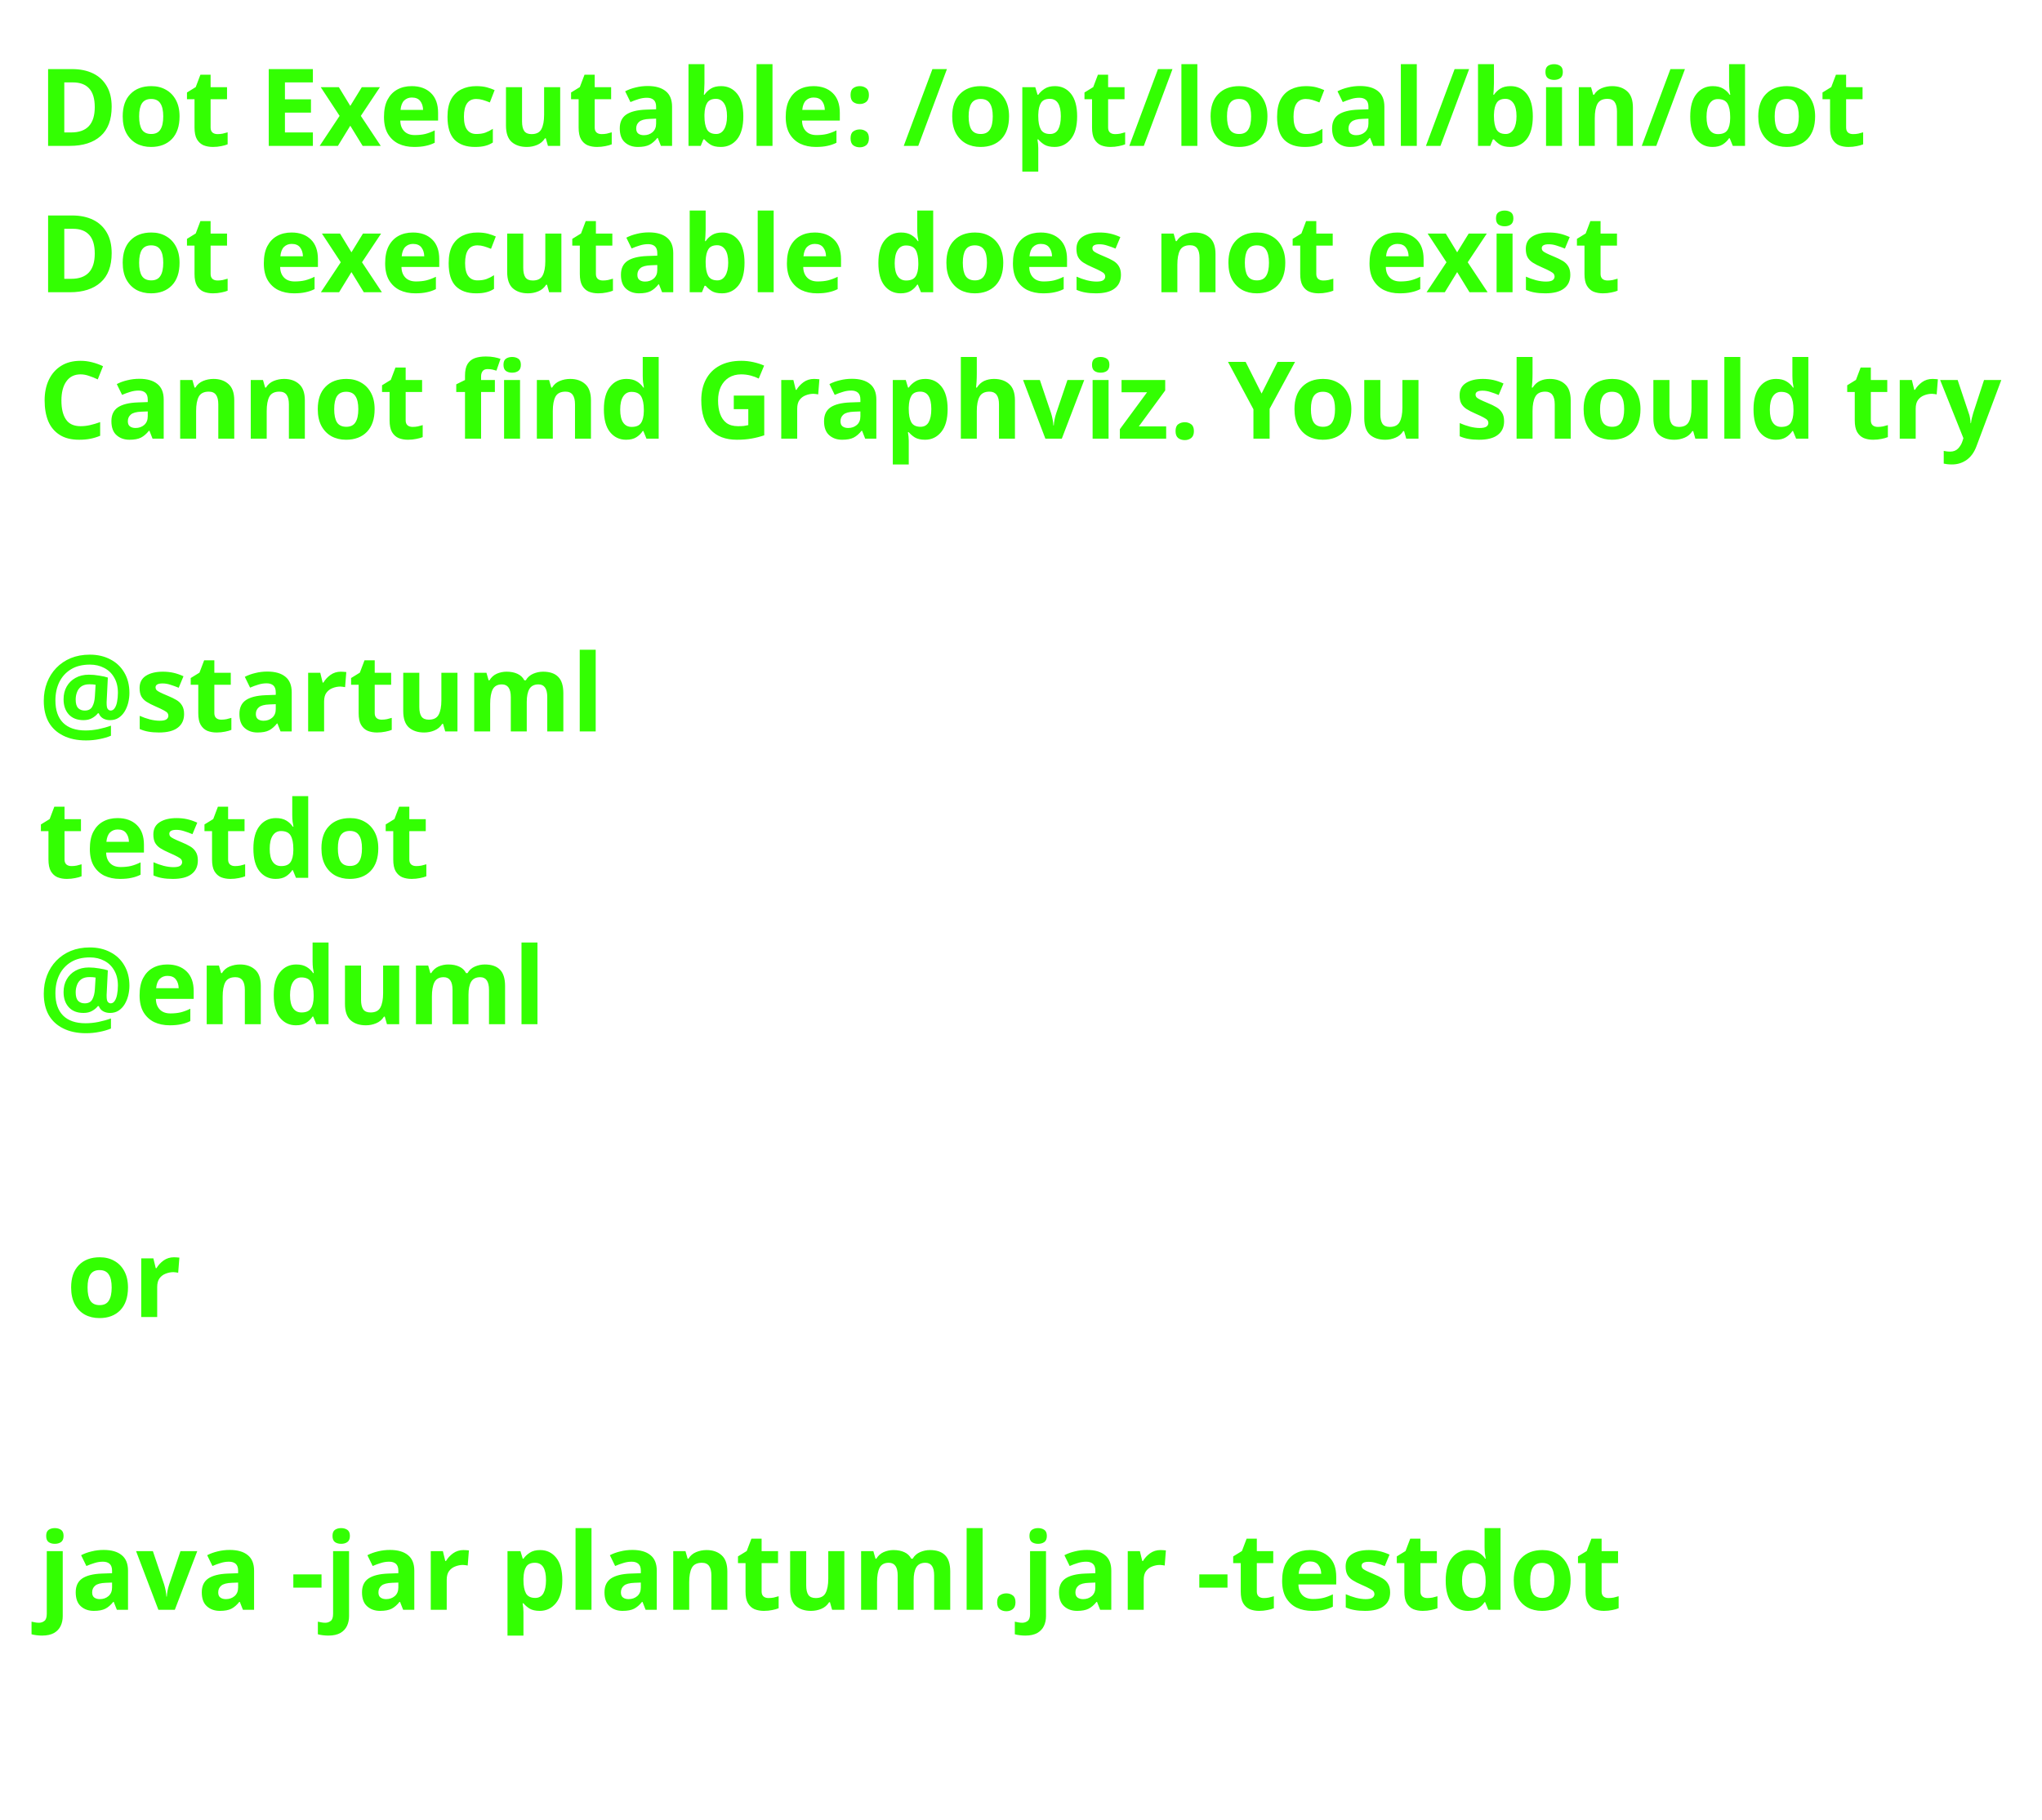
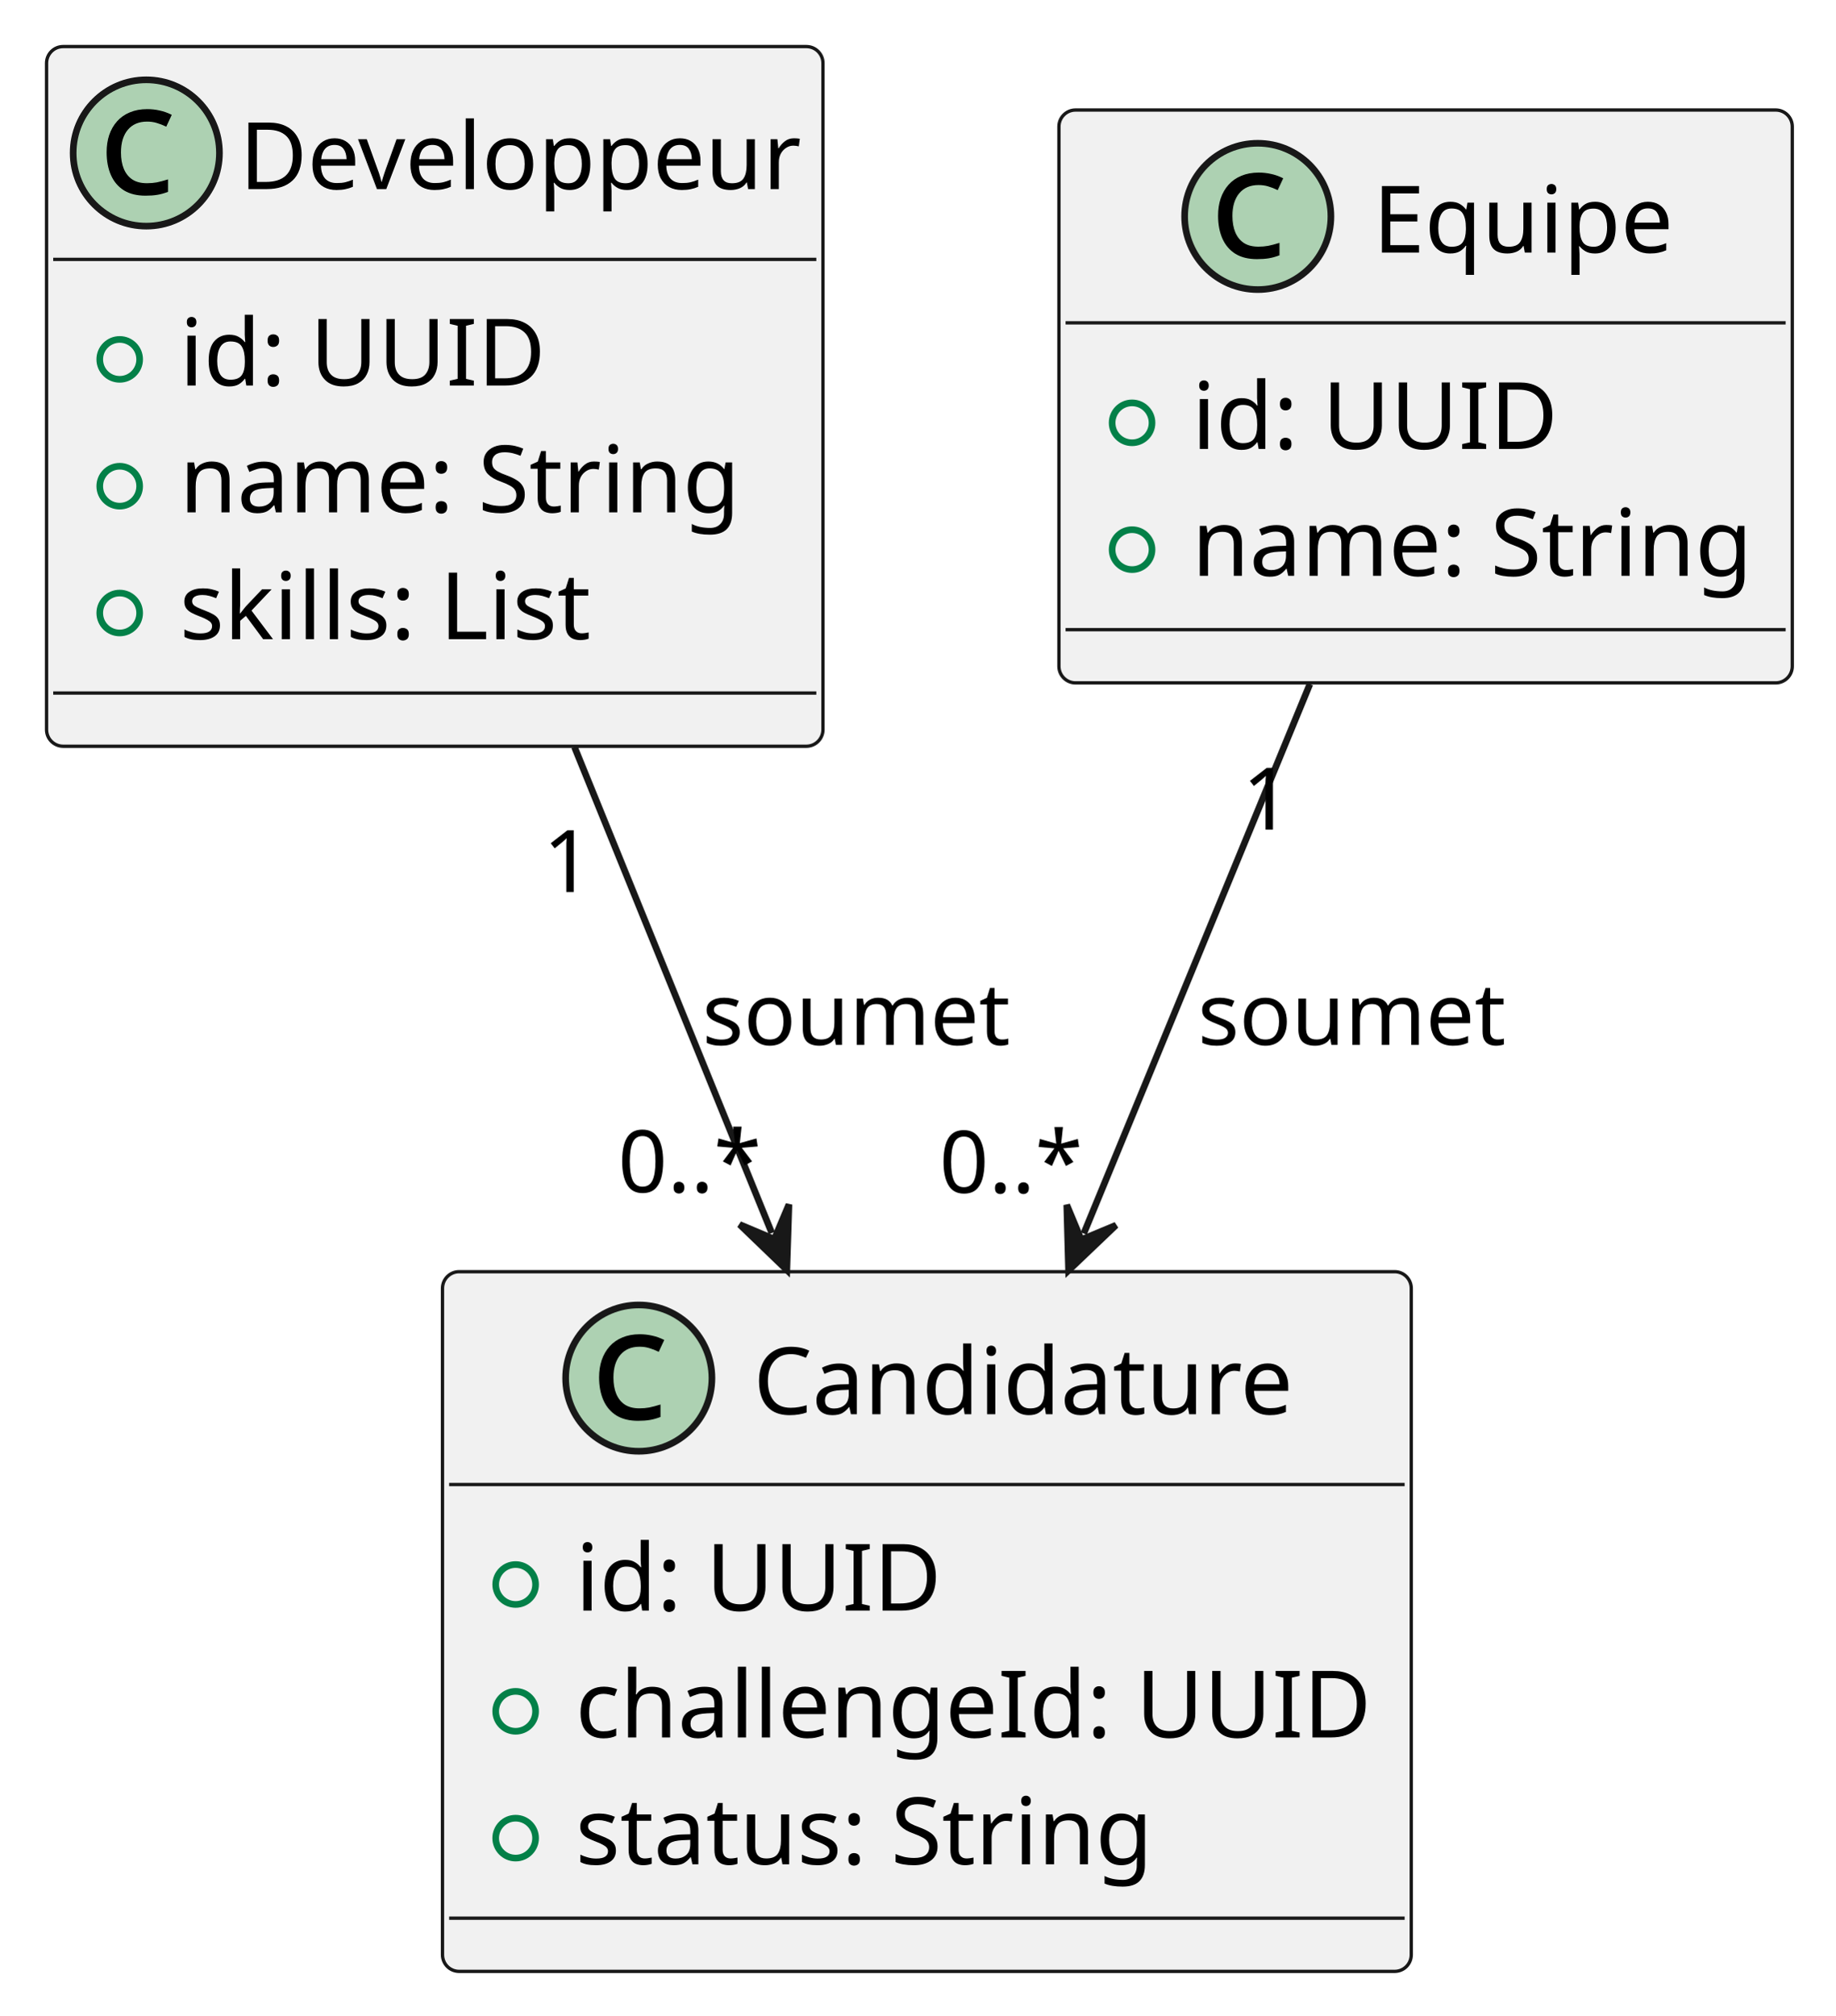
- <svg xmlns="http://www.w3.org/2000/svg" contentStyleType="text/css" height="237px" preserveAspectRatio="none" style="width:266px;height:237px;background:#FFFFFF;" version="1.1" viewBox="0 0 266 237" width="266px" zoomAndPan="magnify">
+ <svg xmlns="http://www.w3.org/2000/svg" contentStyleType="text/css" height="303px" preserveAspectRatio="none" style="width:276px;height:303px;background:#FFFFFF;" version="1.1" viewBox="0 0 276 303" width="276px" zoomAndPan="magnify">
  <defs />
  <g>
-     <text fill="#33FF02" font-family="sans-serif" font-size="14" font-weight="bold" lengthAdjust="spacing" textLength="236.501" x="5" y="19">Dot Executable: /opt/local/bin/dot</text>
-     <text fill="#33FF02" font-family="sans-serif" font-size="14" font-weight="bold" lengthAdjust="spacing" textLength="205.369" x="5" y="38.068">Dot executable does not exist</text>
-     <text fill="#33FF02" font-family="sans-serif" font-size="14" font-weight="bold" lengthAdjust="spacing" textLength="254.851" x="5" y="57.136">Cannot find Graphviz. You should try</text>
-     <text fill="#33FF02" font-family="sans-serif" font-size="14" font-weight="bold" lengthAdjust="spacing" textLength="3.64" x="5" y="76.204"> </text>
-     <text fill="#33FF02" font-family="sans-serif" font-size="14" font-weight="bold" lengthAdjust="spacing" textLength="72.327" x="5" y="95.272">@startuml</text>
-     <text fill="#33FF02" font-family="sans-serif" font-size="14" font-weight="bold" lengthAdjust="spacing" textLength="49.906" x="5" y="114.34">testdot</text>
-     <text fill="#33FF02" font-family="sans-serif" font-size="14" font-weight="bold" lengthAdjust="spacing" textLength="66.16" x="5" y="133.407">@enduml</text>
-     <text fill="#33FF02" font-family="sans-serif" font-size="14" font-weight="bold" lengthAdjust="spacing" textLength="3.64" x="5" y="152.475"> </text>
-     <text fill="#33FF02" font-family="sans-serif" font-size="14" font-weight="bold" lengthAdjust="spacing" textLength="15.127" x="8.64" y="171.543">or</text>
-     <text fill="#33FF02" font-family="sans-serif" font-size="14" font-weight="bold" lengthAdjust="spacing" textLength="3.64" x="5" y="190.611"> </text>
-     <text fill="#33FF02" font-family="sans-serif" font-size="14" font-weight="bold" lengthAdjust="spacing" textLength="202.845" x="5" y="209.679">java -jar plantuml.jar -testdot</text>
-     <text fill="#33FF02" font-family="sans-serif" font-size="14" font-weight="bold" lengthAdjust="spacing" textLength="3.64" x="5" y="228.747"> </text>
+     <g id="elem_Developpeur">
+       <rect codeLine="2" fill="#F1F1F1" height="105.204" id="Developpeur" rx="2.5" ry="2.5" style="stroke:#181818;stroke-width:0.5;" width="116.756" x="7" y="7" />
+       <ellipse cx="22" cy="23" fill="#ADD1B2" rx="11" ry="11" style="stroke:#181818;stroke-width:1.0;" />
+       <path d="M22.109,18.281 Q21.188,18.281 20.453,18.594 Q19.734,18.906 19.234,19.5 Q18.734,20.078 18.453,20.953 Q18.188,21.828 18.188,22.922 Q18.188,24.359 18.625,25.406 Q19.078,26.453 19.922,27 Q20.781,27.547 22.094,27.547 Q22.875,27.547 23.562,27.422 Q24.266,27.281 25.266,26.969 L25.266,28.844 Q24.406,29.172 23.641,29.297 Q22.891,29.422 21.875,29.422 Q19.953,29.422 18.641,28.625 Q17.344,27.812 16.688,26.344 Q16.031,24.859 16.031,22.891 Q16.031,21.469 16.422,20.297 Q16.828,19.109 17.609,18.234 Q18.391,17.359 19.531,16.891 Q20.672,16.406 22.141,16.406 Q23.094,16.406 23.984,16.609 Q24.891,16.797 25.828,17.266 L25,19.047 Q24.219,18.672 23.562,18.484 Q22.906,18.281 22.109,18.281 Z " fill="#000000" />
+       <text fill="#000000" font-family="sans-serif" font-size="14" lengthAdjust="spacing" textLength="84.756" x="36" y="28.432">Developpeur</text>
+       <line style="stroke:#181818;stroke-width:0.5;" x1="8" x2="122.756" y1="39" y2="39" />
+       <ellipse cx="18" cy="54.034" fill="none" rx="3" ry="3" style="stroke:#038048;stroke-width:1.0;" />
+       <text fill="#000000" font-family="sans-serif" font-size="14" lengthAdjust="spacing" textLength="55.048" x="27" y="57.966">id: UUID</text>
+       <ellipse cx="18" cy="73.102" fill="none" rx="3" ry="3" style="stroke:#038048;stroke-width:1.0;" />
+       <text fill="#000000" font-family="sans-serif" font-size="14" lengthAdjust="spacing" textLength="84.28" x="27" y="77.034">name: String</text>
+       <ellipse cx="18" cy="92.17" fill="none" rx="3" ry="3" style="stroke:#038048;stroke-width:1.0;" />
+       <text fill="#000000" font-family="sans-serif" font-size="14" lengthAdjust="spacing" textLength="61.824" x="27" y="96.102">skills: List</text>
+       <line style="stroke:#181818;stroke-width:0.5;" x1="8" x2="122.756" y1="104.204" y2="104.204" />
+     </g>
+     <g id="elem_Equipe">
+       <rect codeLine="8" fill="#F1F1F1" height="86.136" id="Equipe" rx="2.5" ry="2.5" style="stroke:#181818;stroke-width:0.5;" width="110.28" x="159.24" y="16.54" />
+       <ellipse cx="189.142" cy="32.54" fill="#ADD1B2" rx="11" ry="11" style="stroke:#181818;stroke-width:1.0;" />
+       <path d="M189.251,27.821 Q188.33,27.821 187.595,28.134 Q186.876,28.446 186.376,29.04 Q185.876,29.618 185.595,30.493 Q185.33,31.368 185.33,32.462 Q185.33,33.899 185.767,34.946 Q186.22,35.993 187.064,36.54 Q187.923,37.087 189.236,37.087 Q190.017,37.087 190.705,36.962 Q191.408,36.821 192.408,36.509 L192.408,38.384 Q191.548,38.712 190.783,38.837 Q190.033,38.962 189.017,38.962 Q187.095,38.962 185.783,38.165 Q184.486,37.352 183.83,35.884 Q183.173,34.399 183.173,32.431 Q183.173,31.009 183.564,29.837 Q183.97,28.649 184.751,27.774 Q185.533,26.899 186.673,26.431 Q187.814,25.946 189.283,25.946 Q190.236,25.946 191.126,26.149 Q192.033,26.337 192.97,26.806 L192.142,28.587 Q191.361,28.212 190.705,28.024 Q190.048,27.821 189.251,27.821 Z " fill="#000000" />
+       <text fill="#000000" font-family="sans-serif" font-size="14" lengthAdjust="spacing" textLength="45.164" x="206.454" y="37.972">Equipe</text>
+       <line style="stroke:#181818;stroke-width:0.5;" x1="160.24" x2="268.52" y1="48.54" y2="48.54" />
+       <ellipse cx="170.24" cy="63.574" fill="none" rx="3" ry="3" style="stroke:#038048;stroke-width:1.0;" />
+       <text fill="#000000" font-family="sans-serif" font-size="14" lengthAdjust="spacing" textLength="55.048" x="179.24" y="67.506">id: UUID</text>
+       <ellipse cx="170.24" cy="82.642" fill="none" rx="3" ry="3" style="stroke:#038048;stroke-width:1.0;" />
+       <text fill="#000000" font-family="sans-serif" font-size="14" lengthAdjust="spacing" textLength="84.28" x="179.24" y="86.574">name: String</text>
+       <line style="stroke:#181818;stroke-width:0.5;" x1="160.24" x2="268.52" y1="94.676" y2="94.676" />
+     </g>
+     <g id="elem_Candidature">
+       <rect codeLine="13" fill="#F1F1F1" height="105.204" id="Candidature" rx="2.5" ry="2.5" style="stroke:#181818;stroke-width:0.5;" width="145.685" x="66.54" y="191.21" />
+       <ellipse cx="96.058" cy="207.21" fill="#ADD1B2" rx="11" ry="11" style="stroke:#181818;stroke-width:1.0;" />
+       <path d="M96.167,202.491 Q95.245,202.491 94.511,202.804 Q93.792,203.116 93.292,203.71 Q92.792,204.288 92.511,205.163 Q92.245,206.038 92.245,207.132 Q92.245,208.569 92.683,209.616 Q93.136,210.663 93.98,211.21 Q94.839,211.757 96.152,211.757 Q96.933,211.757 97.62,211.632 Q98.323,211.491 99.323,211.179 L99.323,213.054 Q98.464,213.382 97.698,213.507 Q96.948,213.632 95.933,213.632 Q94.011,213.632 92.698,212.835 Q91.402,212.023 90.745,210.554 Q90.089,209.069 90.089,207.101 Q90.089,205.679 90.48,204.507 Q90.886,203.319 91.667,202.444 Q92.448,201.569 93.589,201.101 Q94.73,200.616 96.198,200.616 Q97.152,200.616 98.042,200.819 Q98.948,201.007 99.886,201.476 L99.058,203.257 Q98.277,202.882 97.62,202.694 Q96.964,202.491 96.167,202.491 Z " fill="#000000" />
+       <text fill="#000000" font-family="sans-serif" font-size="14" lengthAdjust="spacing" textLength="81.424" x="113.284" y="212.642">Candidature</text>
+       <line style="stroke:#181818;stroke-width:0.5;" x1="67.54" x2="211.226" y1="223.21" y2="223.21" />
+       <ellipse cx="77.54" cy="238.244" fill="none" rx="3" ry="3" style="stroke:#038048;stroke-width:1.0;" />
+       <text fill="#000000" font-family="sans-serif" font-size="14" lengthAdjust="spacing" textLength="55.048" x="86.54" y="242.176">id: UUID</text>
+       <ellipse cx="77.54" cy="257.312" fill="none" rx="3" ry="3" style="stroke:#038048;stroke-width:1.0;" />
+       <text fill="#000000" font-family="sans-serif" font-size="14" lengthAdjust="spacing" textLength="119.686" x="86.54" y="261.244">challengeId: UUID</text>
+       <ellipse cx="77.54" cy="276.38" fill="none" rx="3" ry="3" style="stroke:#038048;stroke-width:1.0;" />
+       <text fill="#000000" font-family="sans-serif" font-size="14" lengthAdjust="spacing" textLength="86.814" x="86.54" y="280.312">status: String</text>
+       <line style="stroke:#181818;stroke-width:0.5;" x1="67.54" x2="211.226" y1="288.414" y2="288.414" />
+     </g>
+     <g id="link_Developpeur_Candidature">
+       <path codeLine="19" d="M86.39,112.33 C96.38,136.95 106.051,160.762 116.061,185.392 " fill="none" id="Developpeur-to-Candidature" style="stroke:#181818;stroke-width:1.0;" />
+       <polygon fill="#181818" points="118.32,190.95,118.637,181.106,116.438,186.318,111.226,184.118,118.32,190.95" style="stroke:#181818;stroke-width:1.0;" />
+       <text fill="#000000" font-family="sans-serif" font-size="13" lengthAdjust="spacing" textLength="46.306" x="105.6" y="157.107">soumet</text>
+       <text fill="#000000" font-family="sans-serif" font-size="13" lengthAdjust="spacing" textLength="7.436" x="81.662" y="134.117">1</text>
+       <text fill="#000000" font-family="sans-serif" font-size="13" lengthAdjust="spacing" textLength="21.567" x="92.921" y="179.268">0..*</text>
+     </g>
+     <g id="link_Equipe_Candidature">
+       <path codeLine="20" d="M196.98,102.86 C186.16,129.15 174.465,157.582 162.976,185.472 " fill="none" id="Equipe-to-Candidature" style="stroke:#181818;stroke-width:1.0;" />
+       <polygon fill="#181818" points="160.69,191.02,167.817,184.222,162.595,186.397,160.42,181.175,160.69,191.02" style="stroke:#181818;stroke-width:1.0;" />
+       <text fill="#000000" font-family="sans-serif" font-size="13" lengthAdjust="spacing" textLength="46.306" x="180.13" y="157.107">soumet</text>
+       <text fill="#000000" font-family="sans-serif" font-size="13" lengthAdjust="spacing" textLength="7.436" x="186.813" y="124.736">1</text>
+       <text fill="#000000" font-family="sans-serif" font-size="13" lengthAdjust="spacing" textLength="21.567" x="141.25" y="179.347">0..*</text>
+     </g>
  </g>
</svg>
